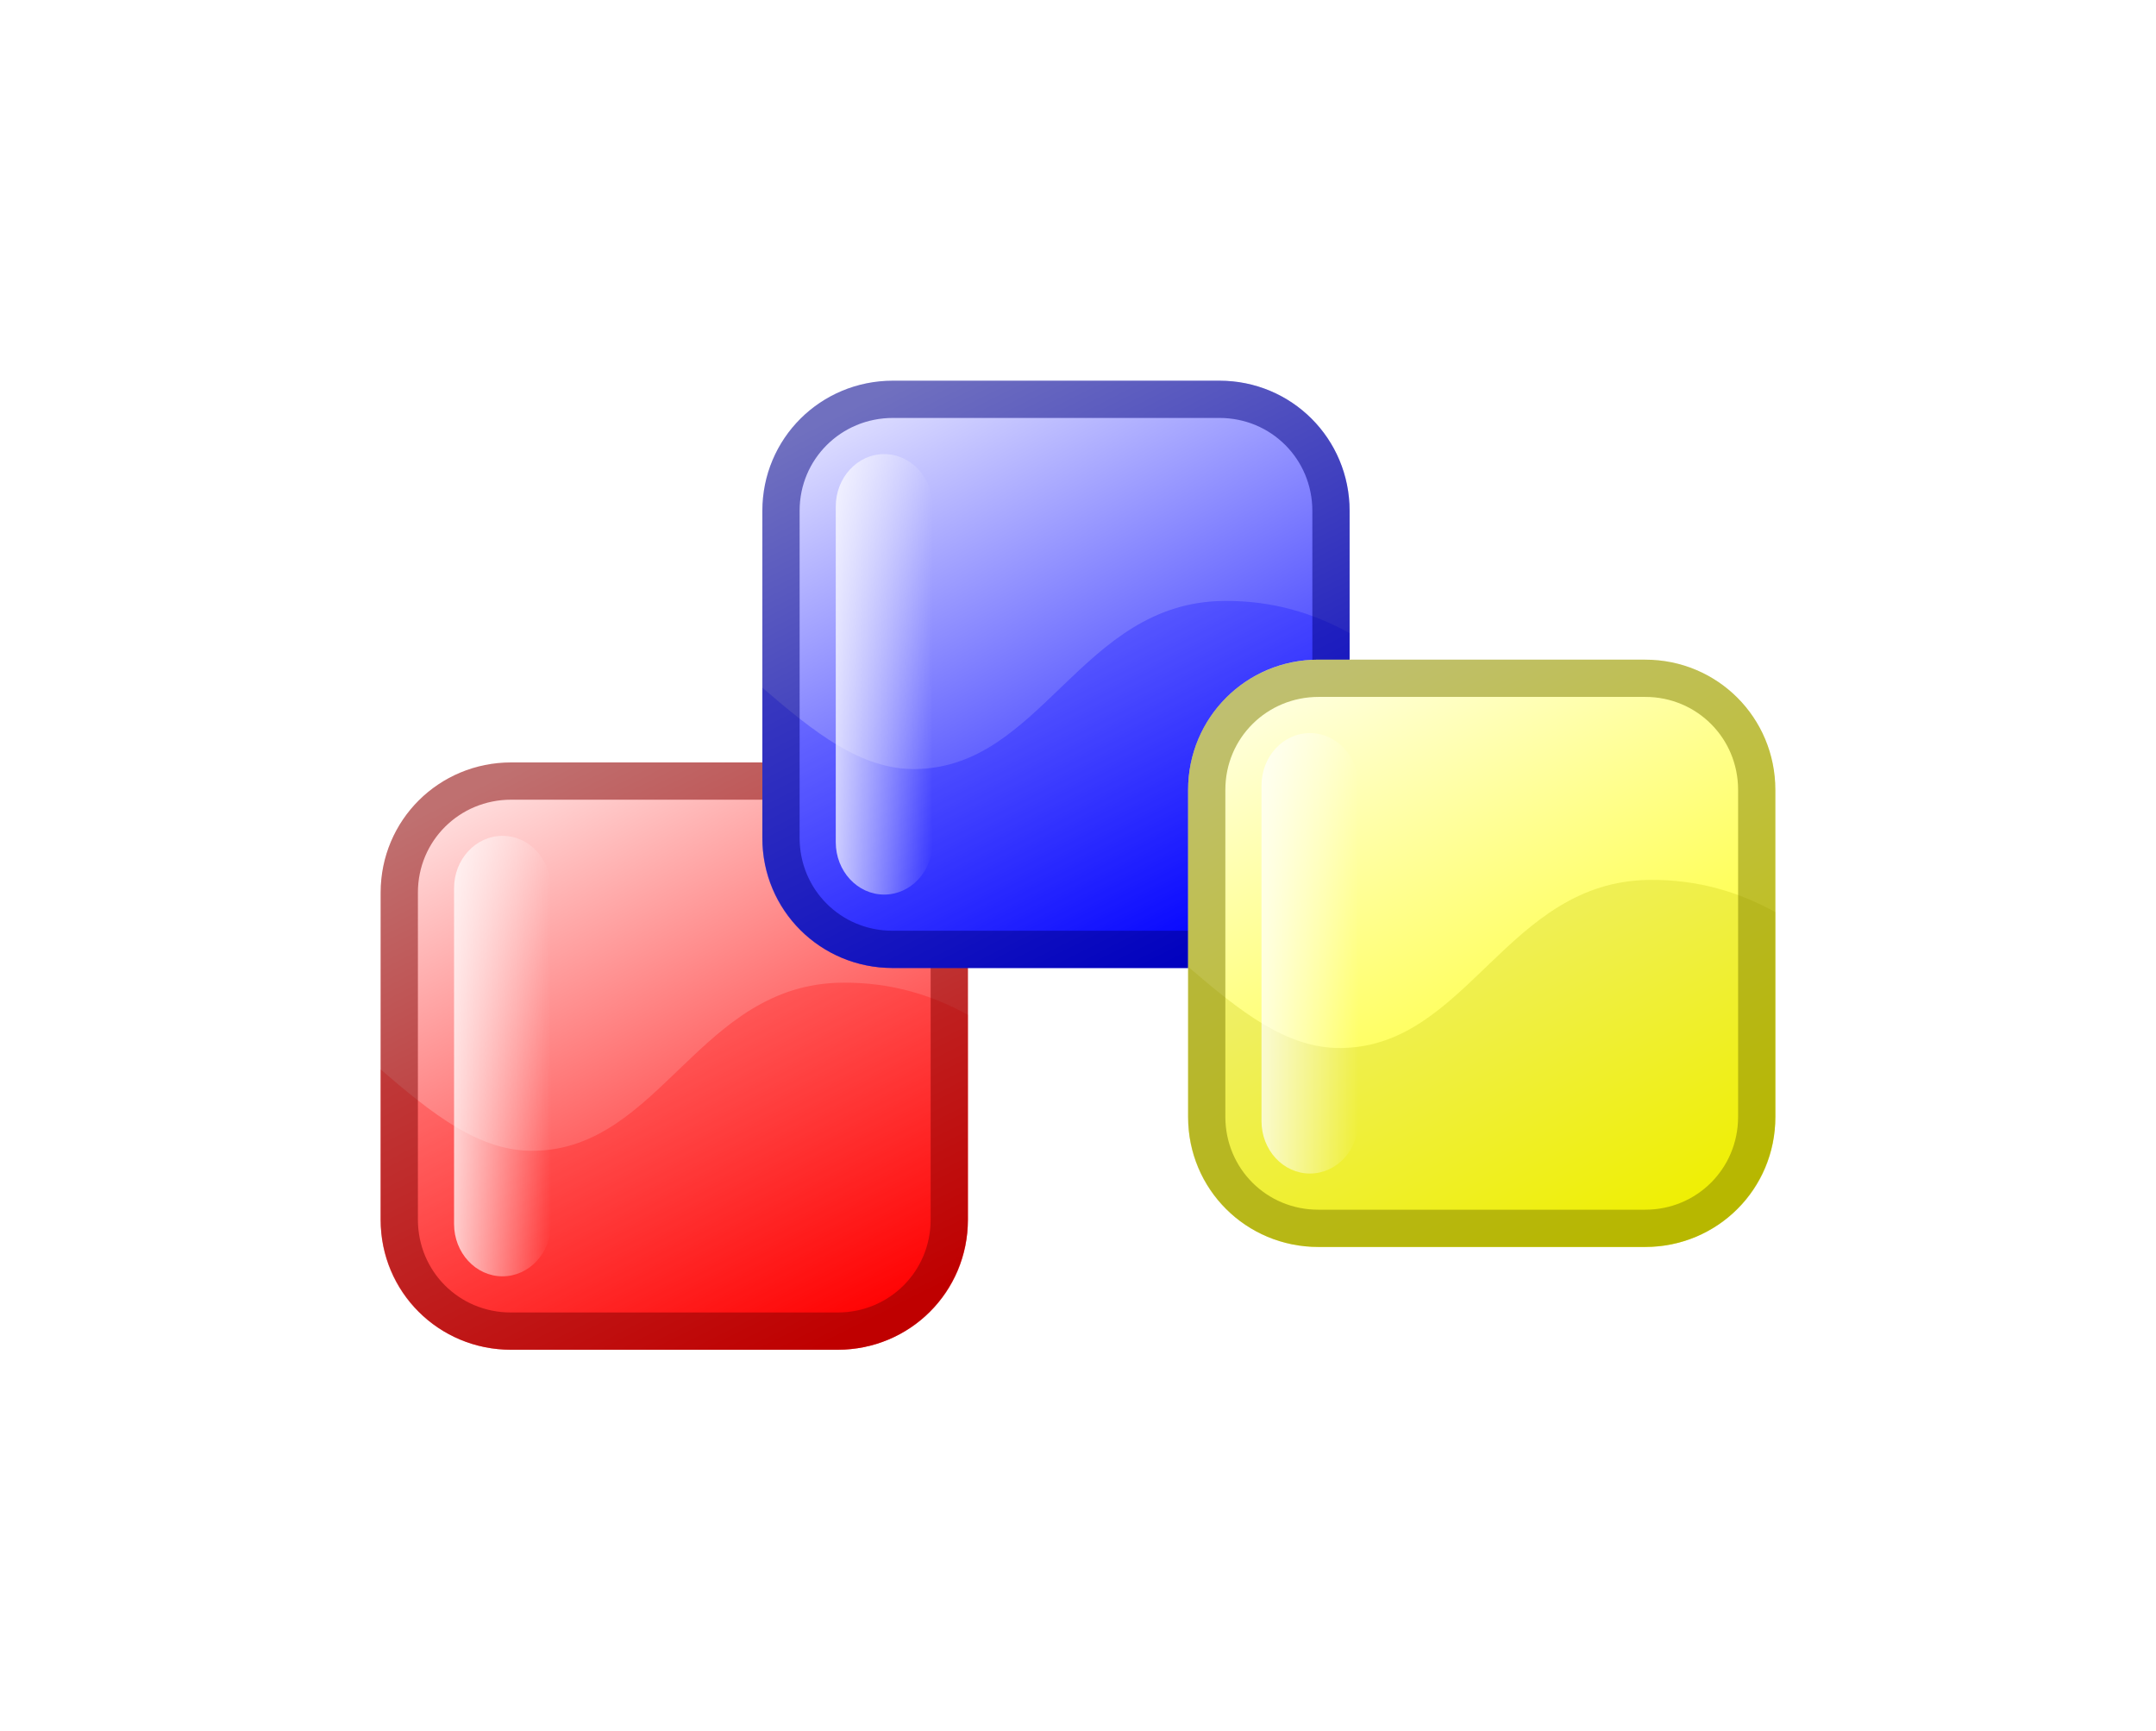
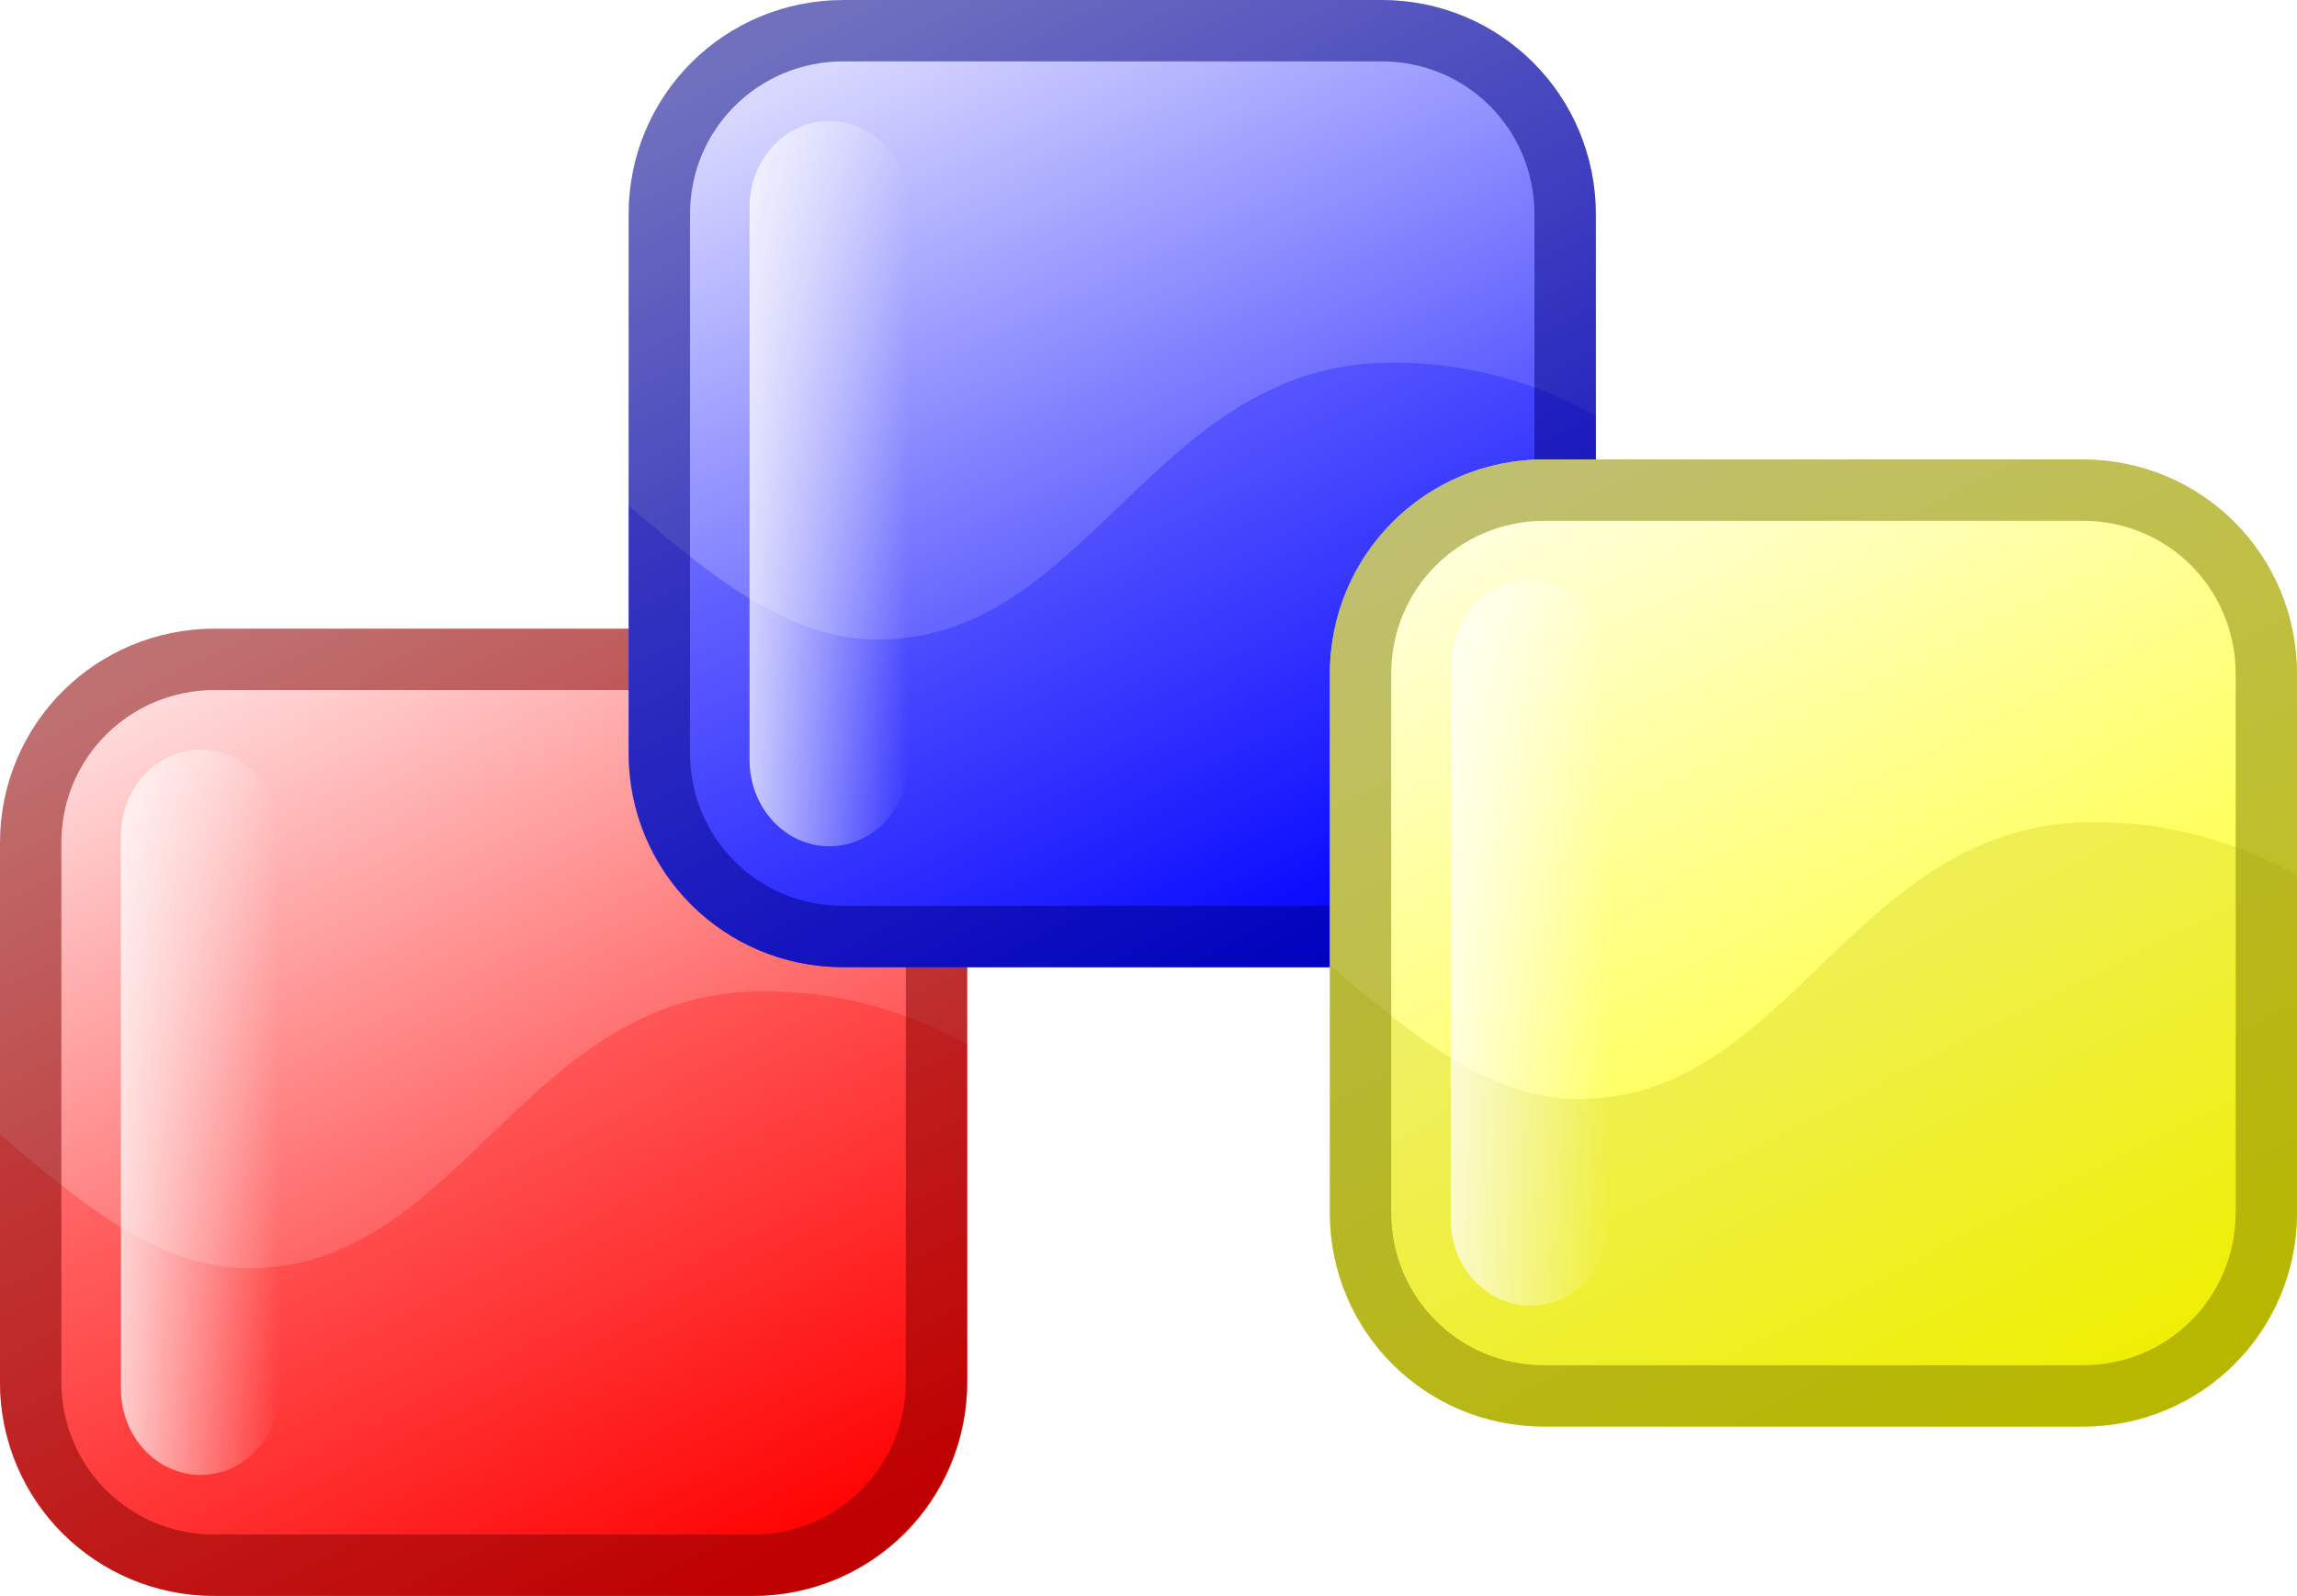
- <svg xmlns="http://www.w3.org/2000/svg" xmlns:xlink="http://www.w3.org/1999/xlink" width="124.606" height="100" id="svg1336" version="1.0">
+ <svg xmlns="http://www.w3.org/2000/svg" xmlns:xlink="http://www.w3.org/1999/xlink" width="80.606" height="56" id="svg1336" version="1.0">
  <defs id="defs1338">
    <linearGradient id="linearGradient8721">
      <stop id="stop12145" offset="0" style="stop-color:#ff0000;stop-opacity:1;" />
      <stop style="stop-color:#ffe0e0;stop-opacity:1;" offset="1" id="stop8725" />
    </linearGradient>
    <linearGradient id="linearGradient4073">
      <stop id="stop4075" offset="0" style="stop-color:#ffffff;stop-opacity:1;" />
      <stop id="stop4077" offset="1" style="stop-color:#ffffff;stop-opacity:0;" />
    </linearGradient>
    <linearGradient id="linearGradient6848">
      <stop id="stop6850" offset="0" style="stop-color:#0000ff;stop-opacity:1;" />
      <stop id="stop6852" offset="1" style="stop-color:#e0e0ff;stop-opacity:1;" />
    </linearGradient>
    <linearGradient id="linearGradient6854">
      <stop id="stop6856" offset="0" style="stop-color:#ffffe0;stop-opacity:1;" />
      <stop id="stop6858" offset="1" style="stop-color:#ffff00;stop-opacity:1;" />
    </linearGradient>
    <linearGradient xlink:href="#linearGradient8721" id="linearGradient3042" gradientUnits="userSpaceOnUse" gradientTransform="matrix(1.000031,0,0,1.000031,-45.00832,-319.1057)" x1="221.016" y1="674.085" x2="119.923" y2="474.091" />
    <linearGradient xlink:href="#linearGradient4073" id="linearGradient3044" gradientUnits="userSpaceOnUse" gradientTransform="matrix(0.545556,0,0,0.350255,-38.51666,72.6073)" x1="139.431" y1="520.743" x2="222.739" y2="520.743" />
    <linearGradient xlink:href="#linearGradient6848" id="linearGradient3046" gradientUnits="userSpaceOnUse" gradientTransform="matrix(1.334164,0,0,1.334164,-90.28301,-537.514)" x1="296.203" y1="571.529" x2="220.845" y2="421.623" />
    <linearGradient xlink:href="#linearGradient4073" id="linearGradient3048" gradientUnits="userSpaceOnUse" gradientTransform="matrix(0.545558,0,0,0.350255,91.4834,-57.3926)" x1="139.63" y1="520.742" x2="222.738" y2="520.742" />
    <linearGradient xlink:href="#linearGradient6854" id="linearGradient3050" gradientUnits="userSpaceOnUse" gradientTransform="matrix(1.334164,0,0,1.334164,54.71699,-442.514)" x1="221.022" y1="421.623" x2="296.726" y2="571.529" />
    <linearGradient xlink:href="#linearGradient4073" id="linearGradient3052" gradientUnits="userSpaceOnUse" gradientTransform="matrix(0.545558,0,0,0.350255,236.4833,37.6074)" x1="139.431" y1="520.742" x2="222.738" y2="520.742" />
  </defs>
-   <g id="layer1" transform="translate(7.600007,-258.296)">
-     <g id="g1457" transform="matrix(0.169697,0,0,0.169697,10.15757,276.0536)">
+   <g id="layer1" transform="translate(-86.39999,-271.796)">
+     <g id="g1457" transform="matrix(0.169697,0,0,0.169697,82.15757,267.5536)">
      <g style="display:inline" id="layer2">
-         <path id="rect1393" d="m 69.34,155 111.321,0 c 24.564,0 44.34,19.775 44.34,44.34 l 0,111.321 c 0,24.564 -19.775,44.34 -44.34,44.34 l -111.321,0 C 44.775,355 25,335.225 25,310.66 l 0,-111.321 c 0,-24.564 19.775,-44.34 44.34,-44.34 z" style="fill:url(#linearGradient3042);fill-opacity:1;fill-rule:nonzero;stroke:none;stroke-width:38;marker-start:none" />
-         <path id="path2231" d="m 182.057,230.006 c -48.531,0.525 -61.796,56.691 -104.899,57.25 -18.636,0.235 -34.53,-12.554 -52.158,-27.699 l 0,51.652 c 0,24.249 19.797,43.791 44.361,43.791 l 111.32,0 c 24.564,0 44.319,-19.543 44.319,-43.791 l 0,-70.255 c -12.032,-6.607 -25.966,-11.136 -42.944,-10.948 z" style="opacity:0.25;fill:#ff0000;fill-opacity:1;fill-rule:evenodd;stroke:none" />
+         <path id="rect1393" d="m 69.34,155 h 111.321 c 24.564,0 44.34,19.775 44.34,44.34 v 111.321 c 0,24.564 -19.775,44.34 -44.34,44.34 H 69.34 C 44.775,355 25,335.225 25,310.66 V 199.34 c 0,-24.564 19.775,-44.34 44.34,-44.34 z" style="fill:url(#linearGradient3042);fill-opacity:1;fill-rule:nonzero;stroke:none;stroke-width:38;marker-start:none" />
+         <path id="path2231" d="m 182.057,230.006 c -48.531,0.525 -61.796,56.691 -104.899,57.25 -18.636,0.235 -34.53,-12.554 -52.158,-27.699 v 51.652 c 0,24.249 19.797,43.791 44.361,43.791 h 111.32 c 24.564,0 44.319,-19.543 44.319,-43.791 v -70.255 c -12.032,-6.607 -25.966,-11.136 -42.944,-10.948 z" style="opacity:0.25;fill:#ff0000;fill-opacity:1;fill-rule:evenodd;stroke:none" />
        <rect rx="17.844" ry="17.844" y="180" x="50" height="150" width="33" id="rect3182" style="fill:url(#linearGradient3044);fill-opacity:1;fill-rule:nonzero;stroke:none" />
-         <path id="path37247" d="m 69.468,161.343 111.192,0 c 21.128,0 37.997,16.879 37.997,38.006 l 0,111.32 c 0,21.135 -16.865,37.988 -37.997,37.988 l -111.32,0 c -21.132,0 -37.997,-16.86 -37.997,-37.988 l 0,-111.358 c 0,-21.132 16.991,-37.968 38.125,-37.968 z" style="fill:none;stroke:#800000;stroke-width:12.686;stroke-linecap:butt;stroke-linejoin:round;stroke-miterlimit:20;stroke-opacity:0.502;stroke-dasharray:none;stroke-dashoffset:0;marker-start:none" />
+         <path id="path37247" d="m 69.468,161.343 h 111.192 c 21.128,0 37.997,16.879 37.997,38.006 v 111.32 c 0,21.135 -16.865,37.988 -37.997,37.988 H 69.34 c -21.132,0 -37.997,-16.86 -37.997,-37.988 V 199.311 c 0,-21.132 16.991,-37.968 38.125,-37.968 z" style="fill:none;stroke:#800000;stroke-width:12.686;stroke-linecap:butt;stroke-linejoin:round;stroke-miterlimit:20;stroke-dasharray:none;stroke-dashoffset:0;stroke-opacity:0.502;marker-start:none" />
      </g>
      <g style="display:inline" id="layer3">
-         <path id="path5922" d="m 199.34,25 111.321,0 c 24.564,0 44.34,19.775 44.34,44.34 l 0,111.321 c 0,24.564 -19.775,44.34 -44.34,44.34 l -111.321,0 C 174.775,225 155,205.225 155,180.66 l 0,-111.321 c 0,-24.564 19.775,-44.34 44.34,-44.34 z" style="fill:url(#linearGradient3046);fill-opacity:1;fill-rule:nonzero;stroke:none;stroke-width:38.281;marker-start:none" />
-         <path id="path5924" d="M 312.056,100.006 C 263.526,100.531 250.261,156.697 207.158,157.255 188.522,157.491 172.627,144.701 155,129.556 l 0,51.652 c 0,24.249 19.797,43.791 44.361,43.791 l 111.32,0 c 24.564,0 44.319,-19.543 44.319,-43.791 l 0,-70.255 c -12.032,-6.607 -25.966,-11.136 -42.944,-10.948 z" style="opacity:0.25;fill:#0000ff;fill-opacity:1;fill-rule:evenodd;stroke:none" />
+         <path id="path5922" d="M 199.34,25 H 310.66 c 24.564,0 44.34,19.775 44.34,44.34 v 111.321 c 0,24.564 -19.775,44.34 -44.34,44.34 H 199.34 C 174.775,225 155,205.225 155,180.66 V 69.34 c 0,-24.564 19.775,-44.34 44.34,-44.34 z" style="fill:url(#linearGradient3046);fill-opacity:1;fill-rule:nonzero;stroke:none;stroke-width:38.281;marker-start:none" />
+         <path id="path5924" d="M 312.056,100.006 C 263.526,100.531 250.261,156.697 207.158,157.255 188.522,157.491 172.627,144.701 155,129.556 v 51.652 c 0,24.249 19.797,43.791 44.361,43.791 h 111.32 c 24.564,0 44.319,-19.543 44.319,-43.791 v -70.255 c -12.032,-6.607 -25.966,-11.136 -42.944,-10.948 z" style="opacity:0.25;fill:#0000ff;fill-opacity:1;fill-rule:evenodd;stroke:none" />
        <rect rx="17.844" ry="17.844" y="50" x="180" height="150" width="33" id="rect5926" style="fill:url(#linearGradient3048);fill-opacity:1;fill-rule:nonzero;stroke:none" />
-         <path style="fill:none;stroke:#000080;stroke-width:12.686;stroke-linecap:butt;stroke-linejoin:round;stroke-miterlimit:20;stroke-opacity:0.502;stroke-dasharray:none;stroke-dashoffset:0;marker-start:none;display:inline" d="m 199.468,31.343 111.192,0 c 21.128,0 37.997,16.879 37.997,38.006 l 0,111.32 c 0,21.135 -16.865,37.988 -37.997,37.988 l -111.32,0 c -21.131,0 -37.997,-16.86 -37.997,-37.988 l 0,-111.358 c 0,-21.132 16.991,-37.968 38.125,-37.968 z" id="path41636" />
+         <path style="display:inline;fill:none;stroke:#000080;stroke-width:12.686;stroke-linecap:butt;stroke-linejoin:round;stroke-miterlimit:20;stroke-dasharray:none;stroke-dashoffset:0;stroke-opacity:0.502;marker-start:none" d="m 199.468,31.343 h 111.192 c 21.128,0 37.997,16.879 37.997,38.006 v 111.32 c 0,21.135 -16.865,37.988 -37.997,37.988 H 199.34 c -21.131,0 -37.997,-16.86 -37.997,-37.988 V 69.311 c 0,-21.132 16.991,-37.968 38.125,-37.968 z" id="path41636" />
      </g>
      <g id="layer4">
-         <path id="path5936" d="m 344.34,120 111.321,0 c 24.564,0 44.34,19.775 44.34,44.34 l 0,111.321 c 0,24.564 -19.775,44.34 -44.34,44.34 l -111.321,0 C 319.775,320 300,300.225 300,275.66 l 0,-111.321 c 0,-24.564 19.775,-44.34 44.34,-44.34 z" style="fill:url(#linearGradient3050);fill-opacity:1;fill-rule:nonzero;stroke:none;stroke-width:38.281;marker-start:none;display:inline" />
-         <path id="path5938" d="M 457.056,195.006 C 408.526,195.531 395.261,251.697 352.158,252.255 333.522,252.491 317.627,239.701 300,224.556 l 0,51.652 c 0,24.249 19.797,43.791 44.361,43.791 l 111.32,0 C 480.245,320 500,300.457 500,276.209 l 0,-70.255 c -12.032,-6.607 -25.966,-11.136 -42.944,-10.948 z" style="opacity:0.25;fill:#c0c000;fill-opacity:1;fill-rule:evenodd;stroke:none;display:inline" />
-         <rect rx="17.844" ry="17.844" y="145" x="325" height="150" width="33" id="rect5940" style="fill:url(#linearGradient3052);fill-opacity:1;fill-rule:nonzero;stroke:none;display:inline" />
-         <path id="path42512" d="m 344.468,126.343 111.192,0 c 21.128,0 37.997,16.879 37.997,38.006 l 0,111.32 c 0,21.135 -16.865,37.988 -37.997,37.988 l -111.32,0 c -21.131,0 -37.997,-16.86 -37.997,-37.988 l 0,-111.358 c 0,-21.132 16.991,-37.968 38.125,-37.968 z" style="fill:none;stroke:#808000;stroke-width:12.686;stroke-linecap:butt;stroke-linejoin:round;stroke-miterlimit:20;stroke-opacity:0.502;stroke-dasharray:none;stroke-dashoffset:0;marker-start:none;display:inline" />
+         <path id="path5936" d="m 344.34,120 h 111.321 c 24.564,0 44.34,19.775 44.34,44.34 v 111.321 c 0,24.564 -19.775,44.34 -44.34,44.34 H 344.34 C 319.775,320 300,300.225 300,275.66 V 164.34 c 0,-24.564 19.775,-44.34 44.34,-44.34 z" style="display:inline;fill:url(#linearGradient3050);fill-opacity:1;fill-rule:nonzero;stroke:none;stroke-width:38.281;marker-start:none" />
+         <path id="path5938" d="M 457.056,195.006 C 408.526,195.531 395.261,251.697 352.158,252.255 333.522,252.491 317.627,239.701 300,224.556 v 51.652 c 0,24.249 19.797,43.791 44.361,43.791 H 455.681 C 480.245,320 500,300.457 500,276.209 v -70.255 c -12.032,-6.607 -25.966,-11.136 -42.944,-10.948 z" style="display:inline;opacity:0.25;fill:#c0c000;fill-opacity:1;fill-rule:evenodd;stroke:none" />
+         <rect rx="17.844" ry="17.844" y="145" x="325" height="150" width="33" id="rect5940" style="display:inline;fill:url(#linearGradient3052);fill-opacity:1;fill-rule:nonzero;stroke:none" />
+         <path id="path42512" d="m 344.468,126.343 h 111.192 c 21.128,0 37.997,16.879 37.997,38.006 v 111.32 c 0,21.135 -16.865,37.988 -37.997,37.988 H 344.34 c -21.131,0 -37.997,-16.86 -37.997,-37.988 V 164.311 c 0,-21.132 16.991,-37.968 38.125,-37.968 z" style="display:inline;fill:none;stroke:#808000;stroke-width:12.686;stroke-linecap:butt;stroke-linejoin:round;stroke-miterlimit:20;stroke-dasharray:none;stroke-dashoffset:0;stroke-opacity:0.502;marker-start:none" />
      </g>
    </g>
  </g>
</svg>
